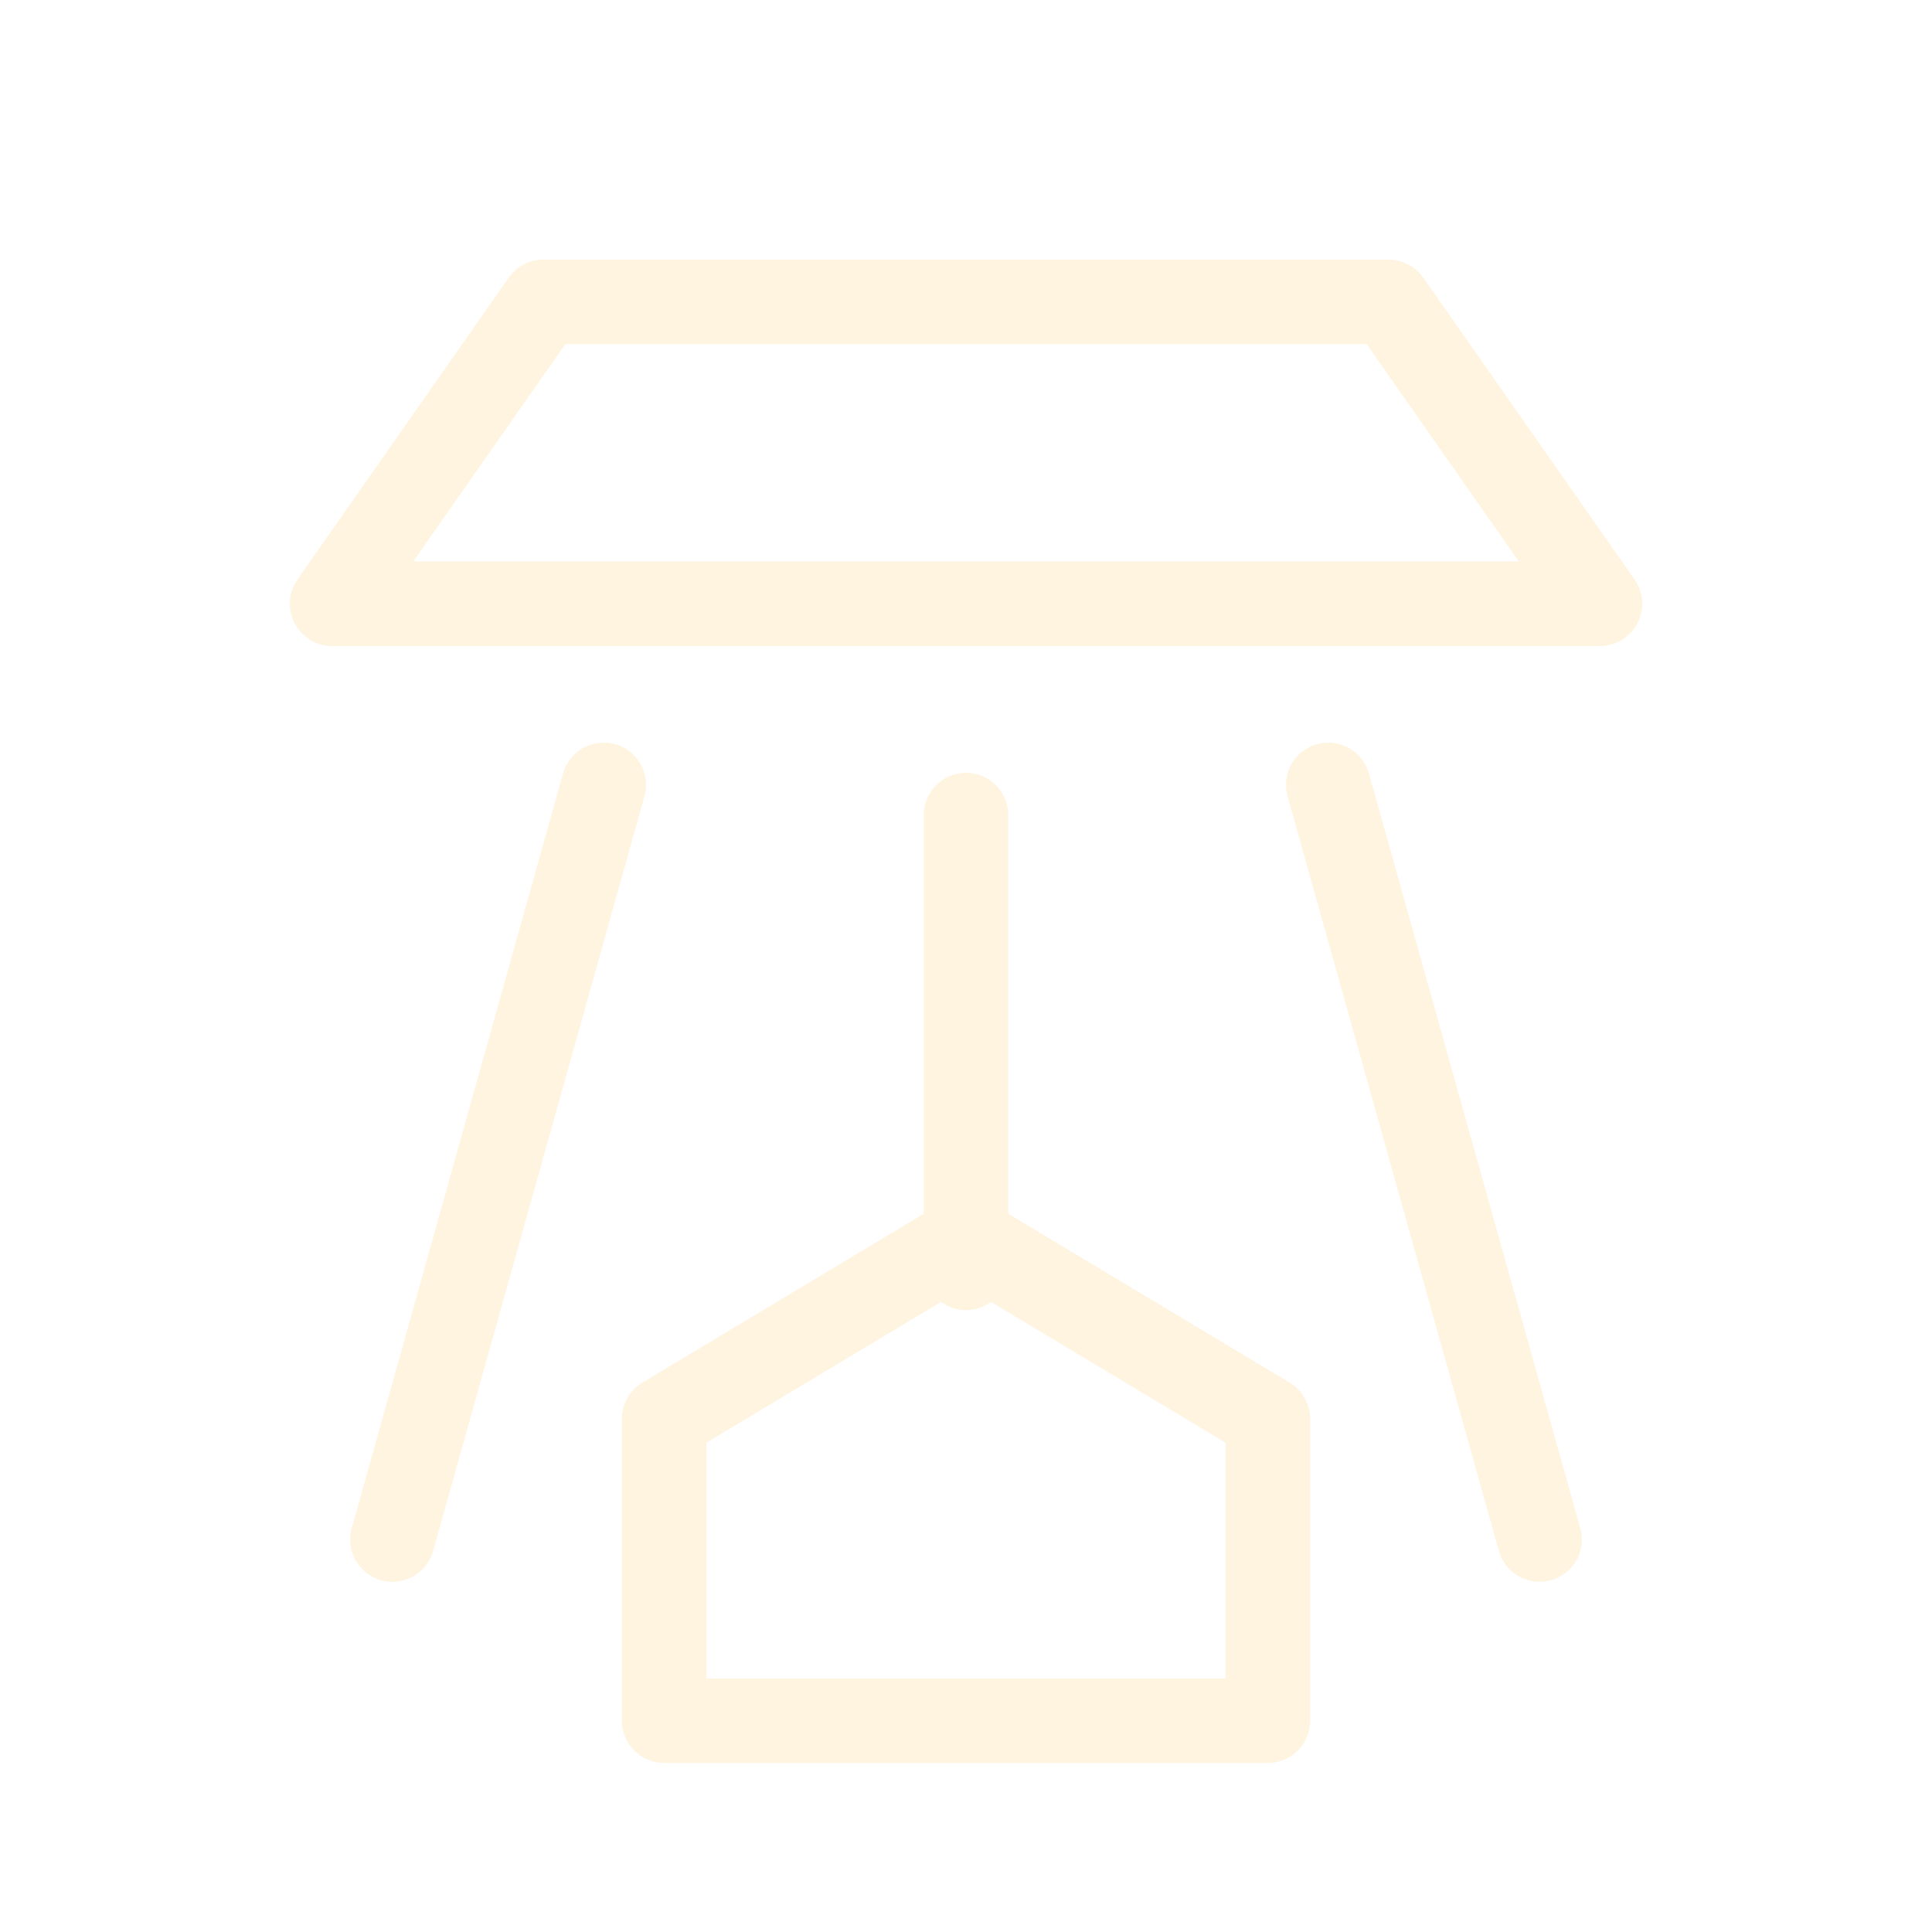
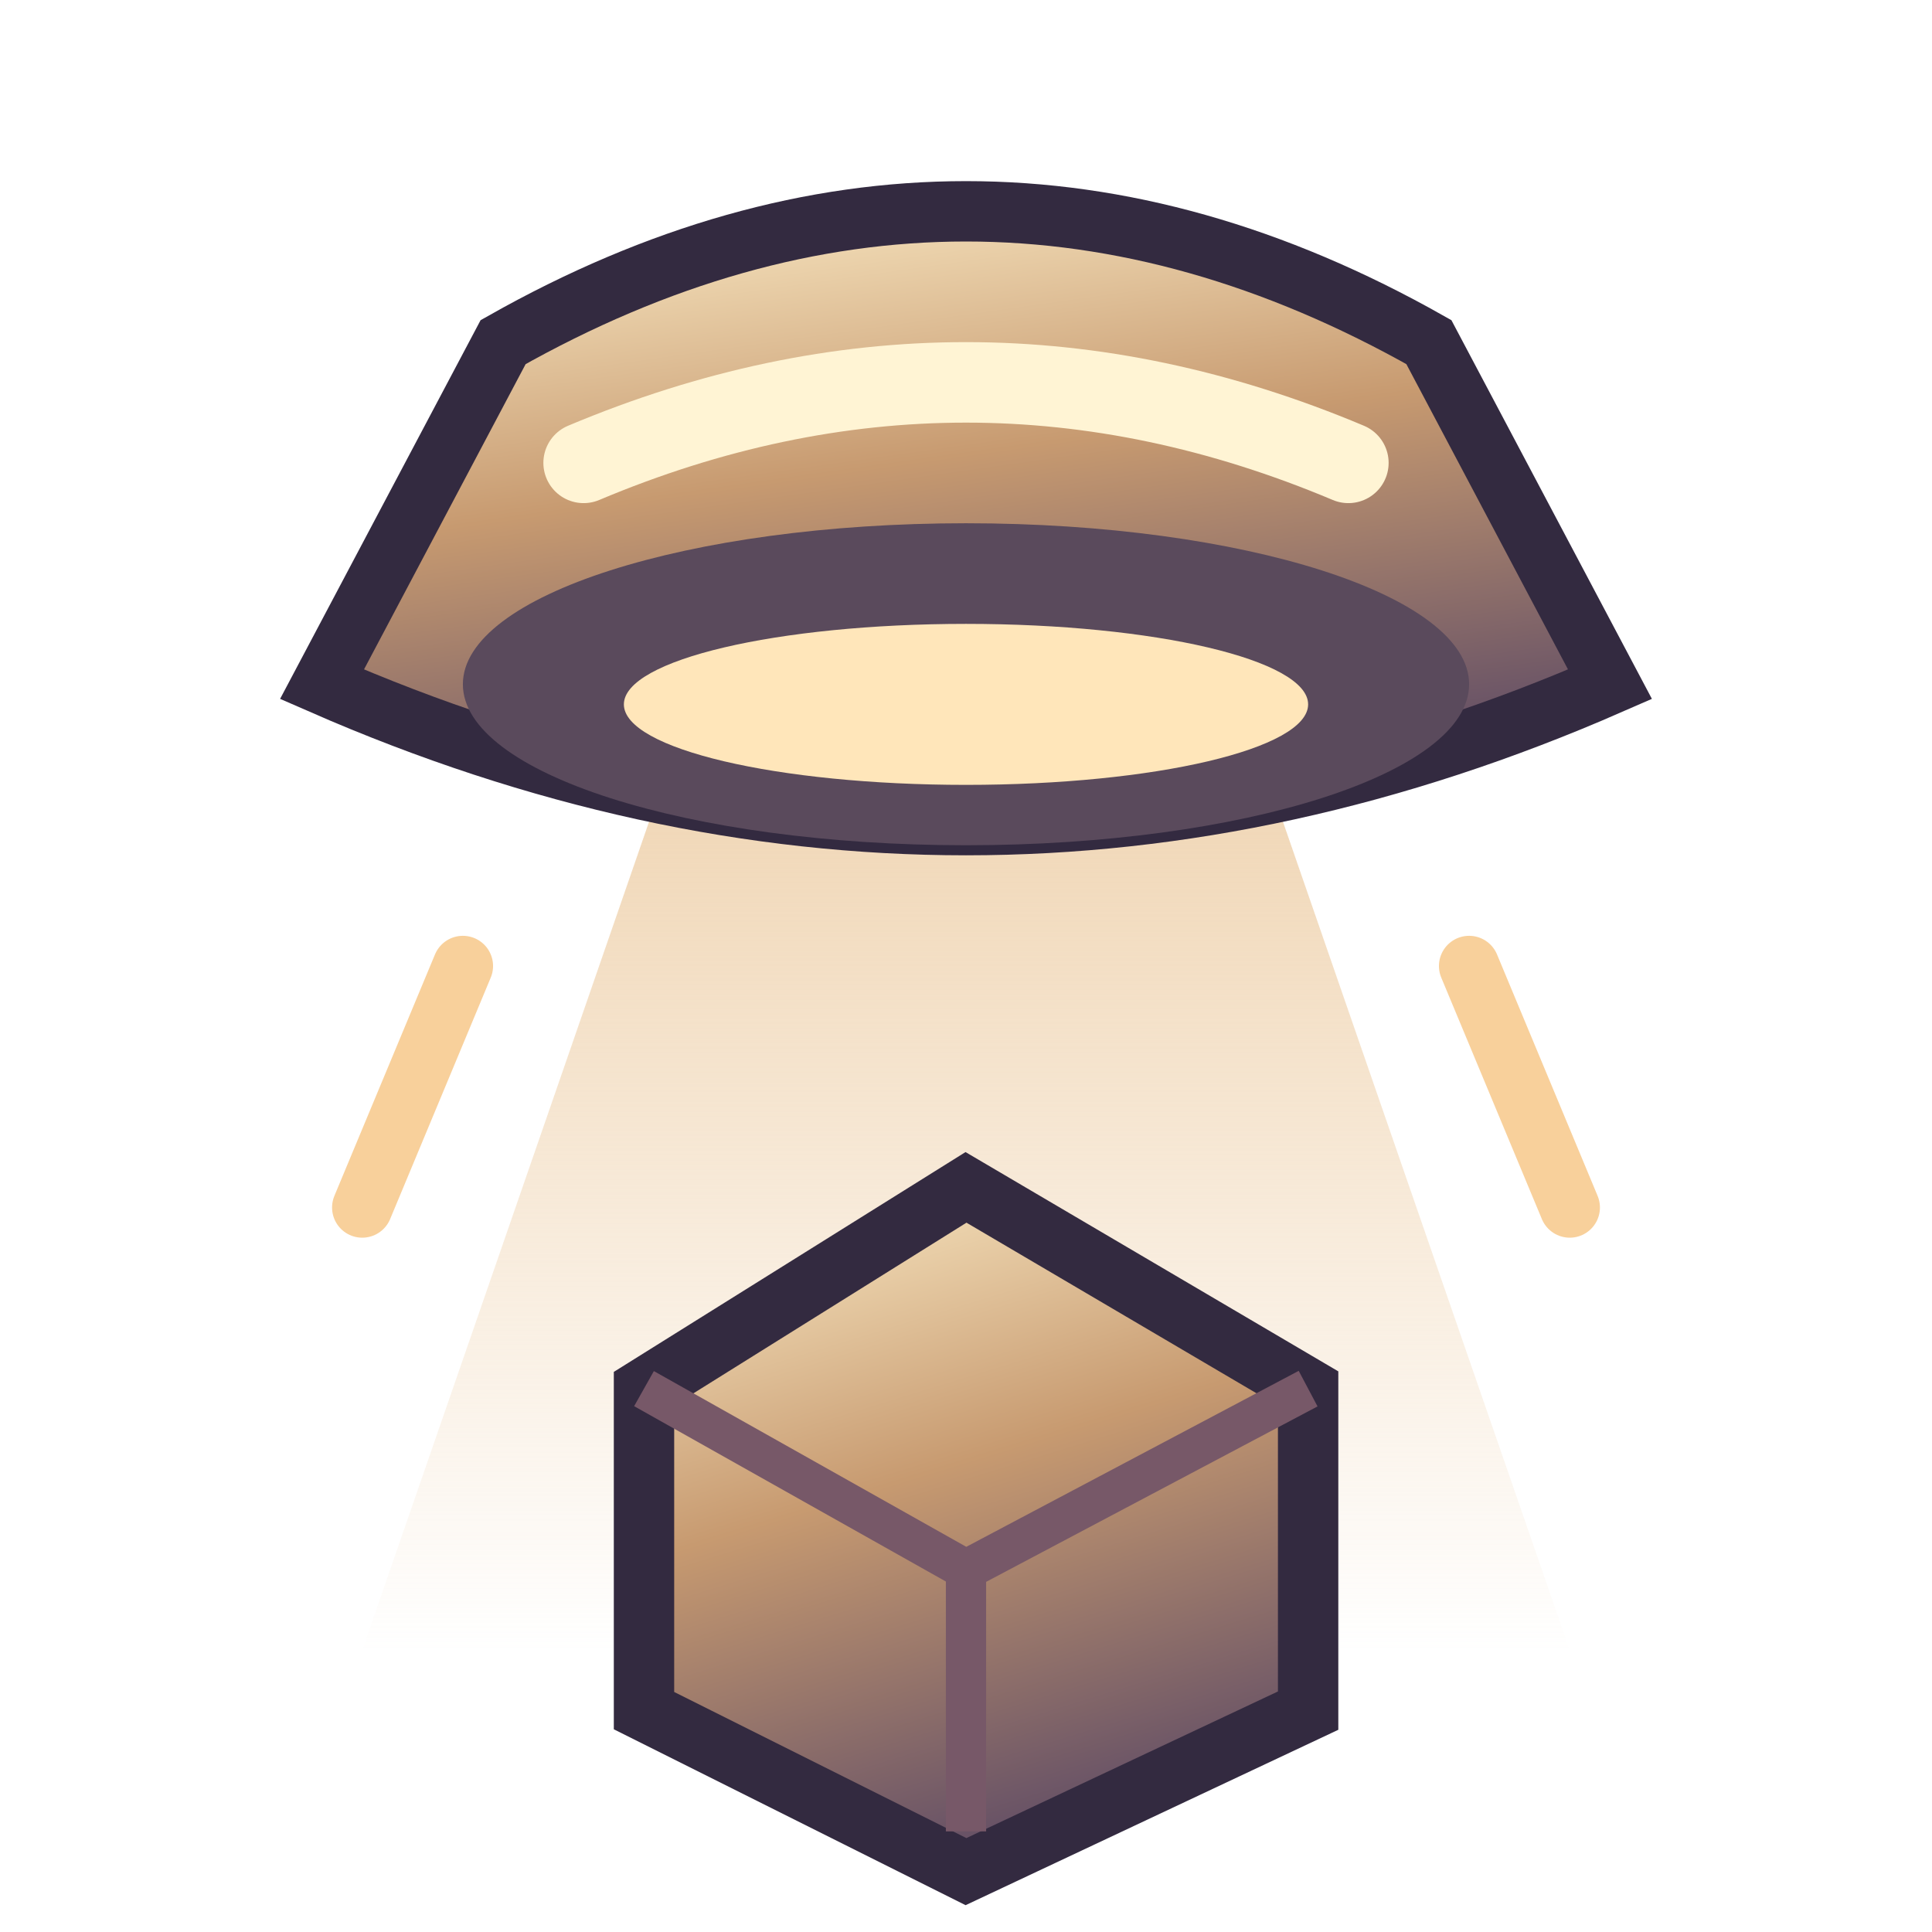
- <svg xmlns="http://www.w3.org/2000/svg" width="64" height="64" viewBox="0 0 64 64">
-   <g fill="none" stroke="#fff4e0" stroke-width="2.8" stroke-linecap="round" stroke-linejoin="round">
-     <path d="M18 10h28l7 10H11zM20 26l-7 25M44 26l7 25M32 27v15" />
-     <path d="M22 47l10-6 10 6v10H22z" />
-   </g>
+ <svg xmlns="http://www.w3.org/2000/svg" width="96" height="96" viewBox="0 0 96 96">
+   <defs>
+     <linearGradient id="metal" x2=".3" y2="1">
+       <stop stop-color="#fff1cc" />
+       <stop offset=".5" stop-color="#c79a70" />
+       <stop offset="1" stop-color="#695366" />
+     </linearGradient>
+     <linearGradient id="beam" x2="0" y2="1">
+       <stop stop-color="#eac596" stop-opacity=".85" />
+       <stop offset="1" stop-color="#eac596" stop-opacity="0" />
+     </linearGradient>
+   </defs>
+   <path d="M36 30H60L78 82H18Z" fill="url(#beam)" />
+   <path d="M25 17Q48 4 71 17L80 34Q48 48 16 34Z" fill="url(#metal)" stroke="#332a40" stroke-width="3" />
+   <ellipse cx="48" cy="34" rx="25" ry="8" fill="#5a4a5c" />
+   <ellipse cx="48" cy="35" rx="17" ry="4" fill="#ffe6ba" />
+   <path d="M29 23Q48 15 67 23" fill="none" stroke="#fff4d4" stroke-width="4" stroke-linecap="round" />
+   <path d="M32 69L48 59L65 69V85L48 93L32 85Z" fill="url(#metal)" stroke="#332a40" stroke-width="3" />
+   <path d="M32 69L48 78L65 69M48 78V91" fill="none" stroke="#775868" stroke-width="2" />
+   <path d="M23 48L18 60M73 48L78 60" stroke="#f8d09b" stroke-width="3" stroke-linecap="round" />
</svg>
